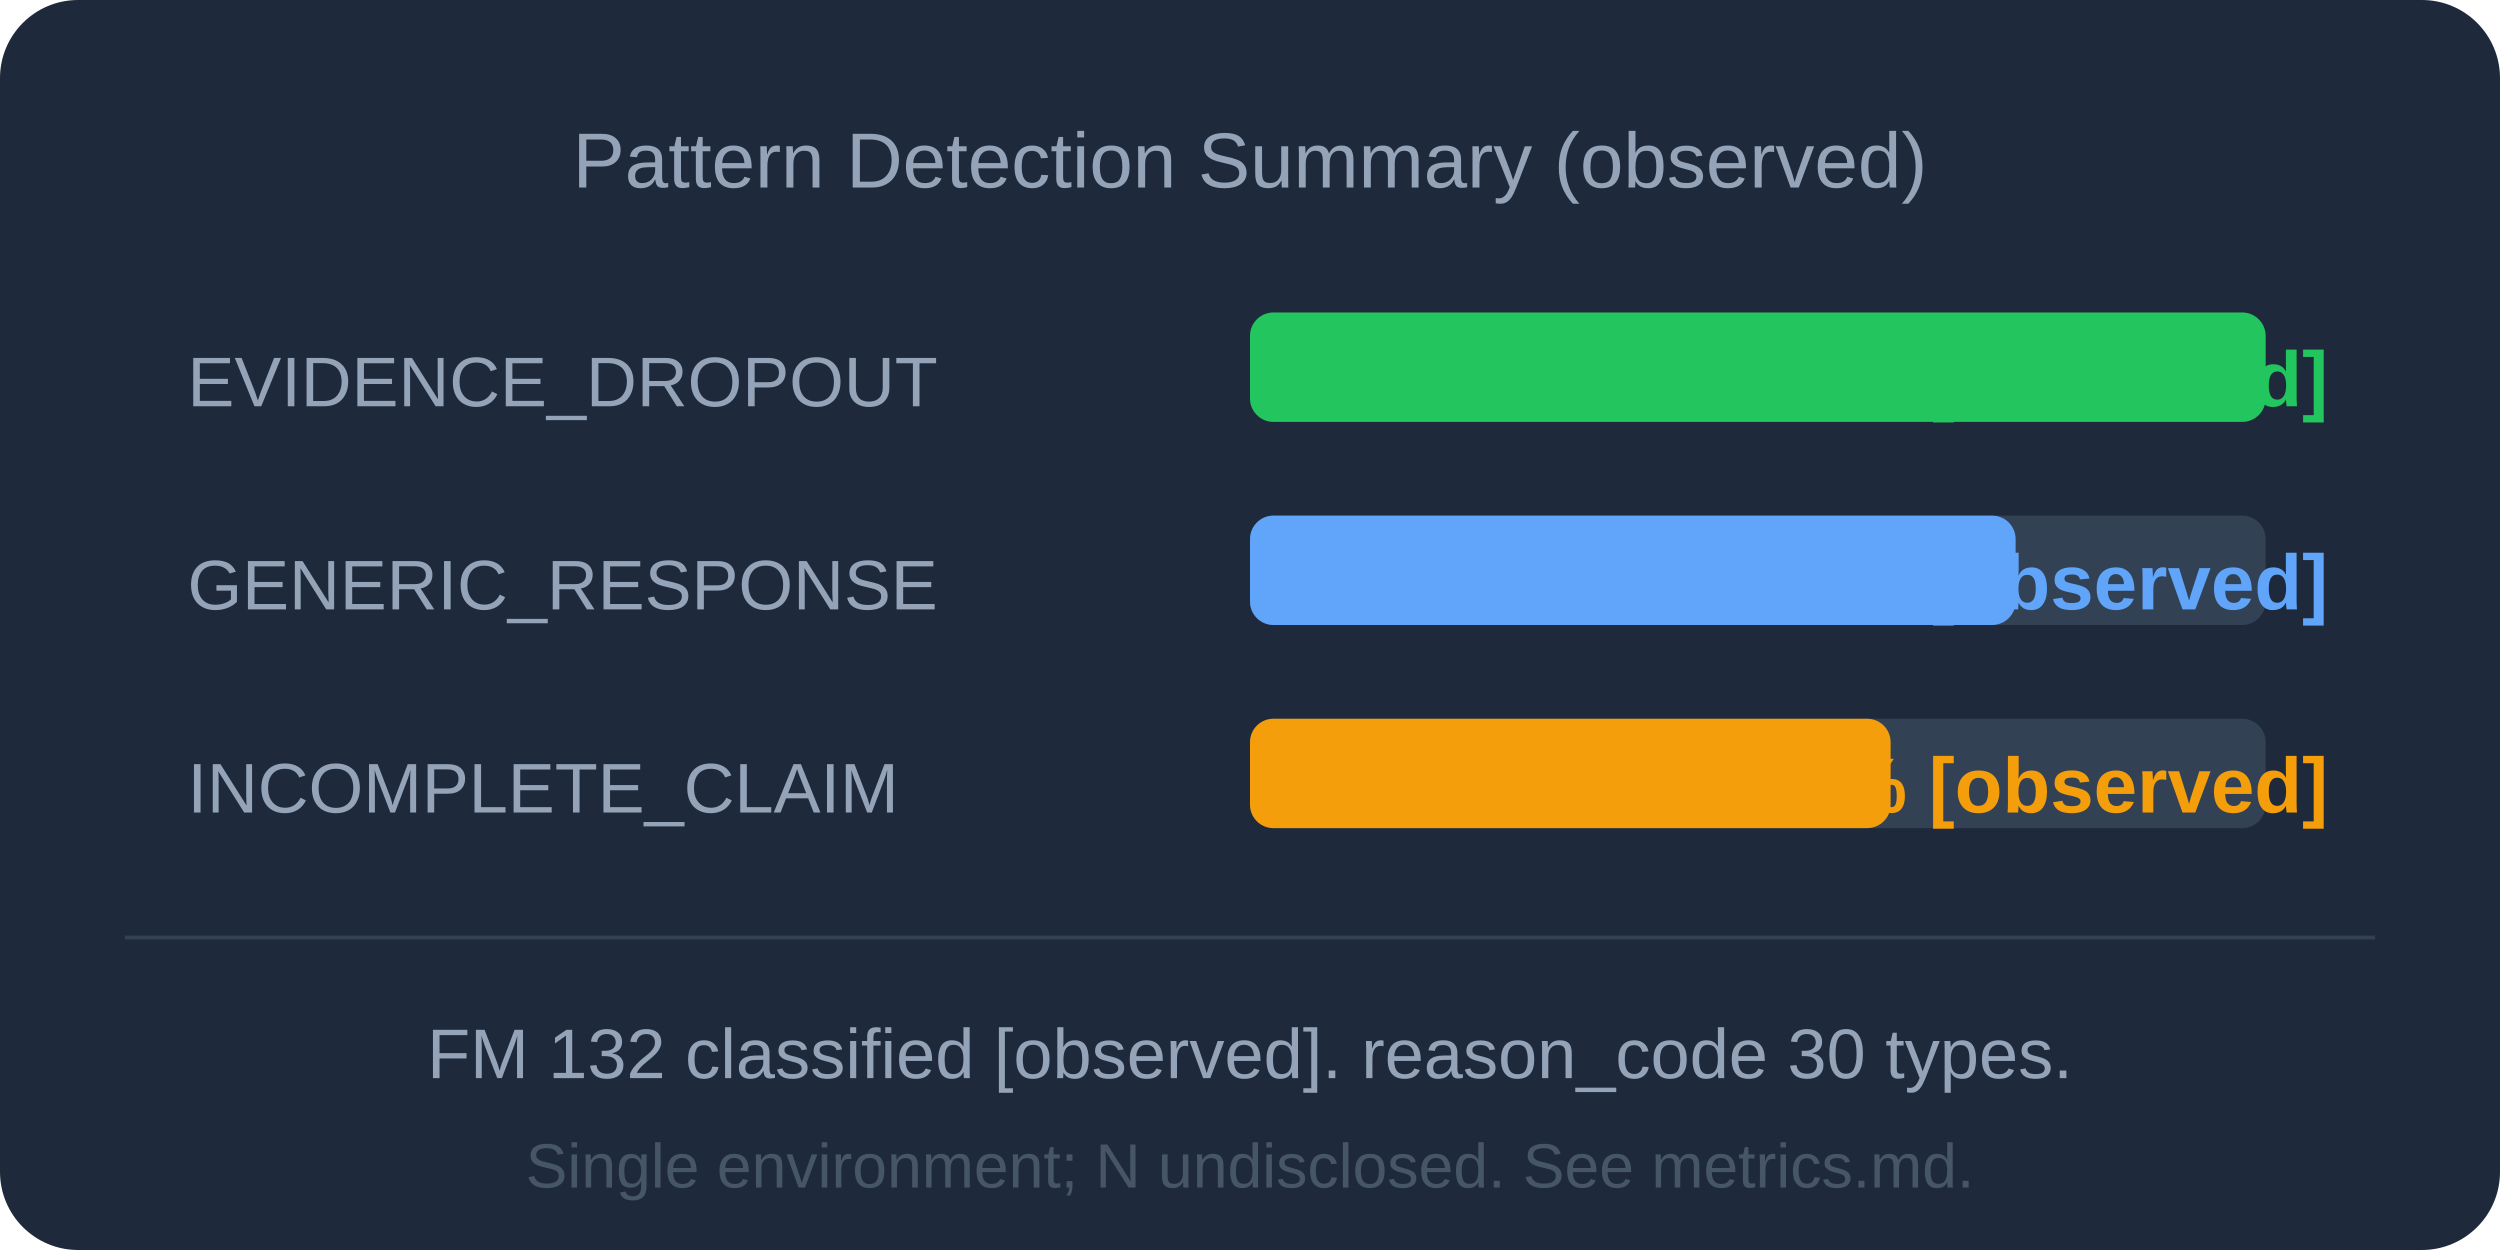
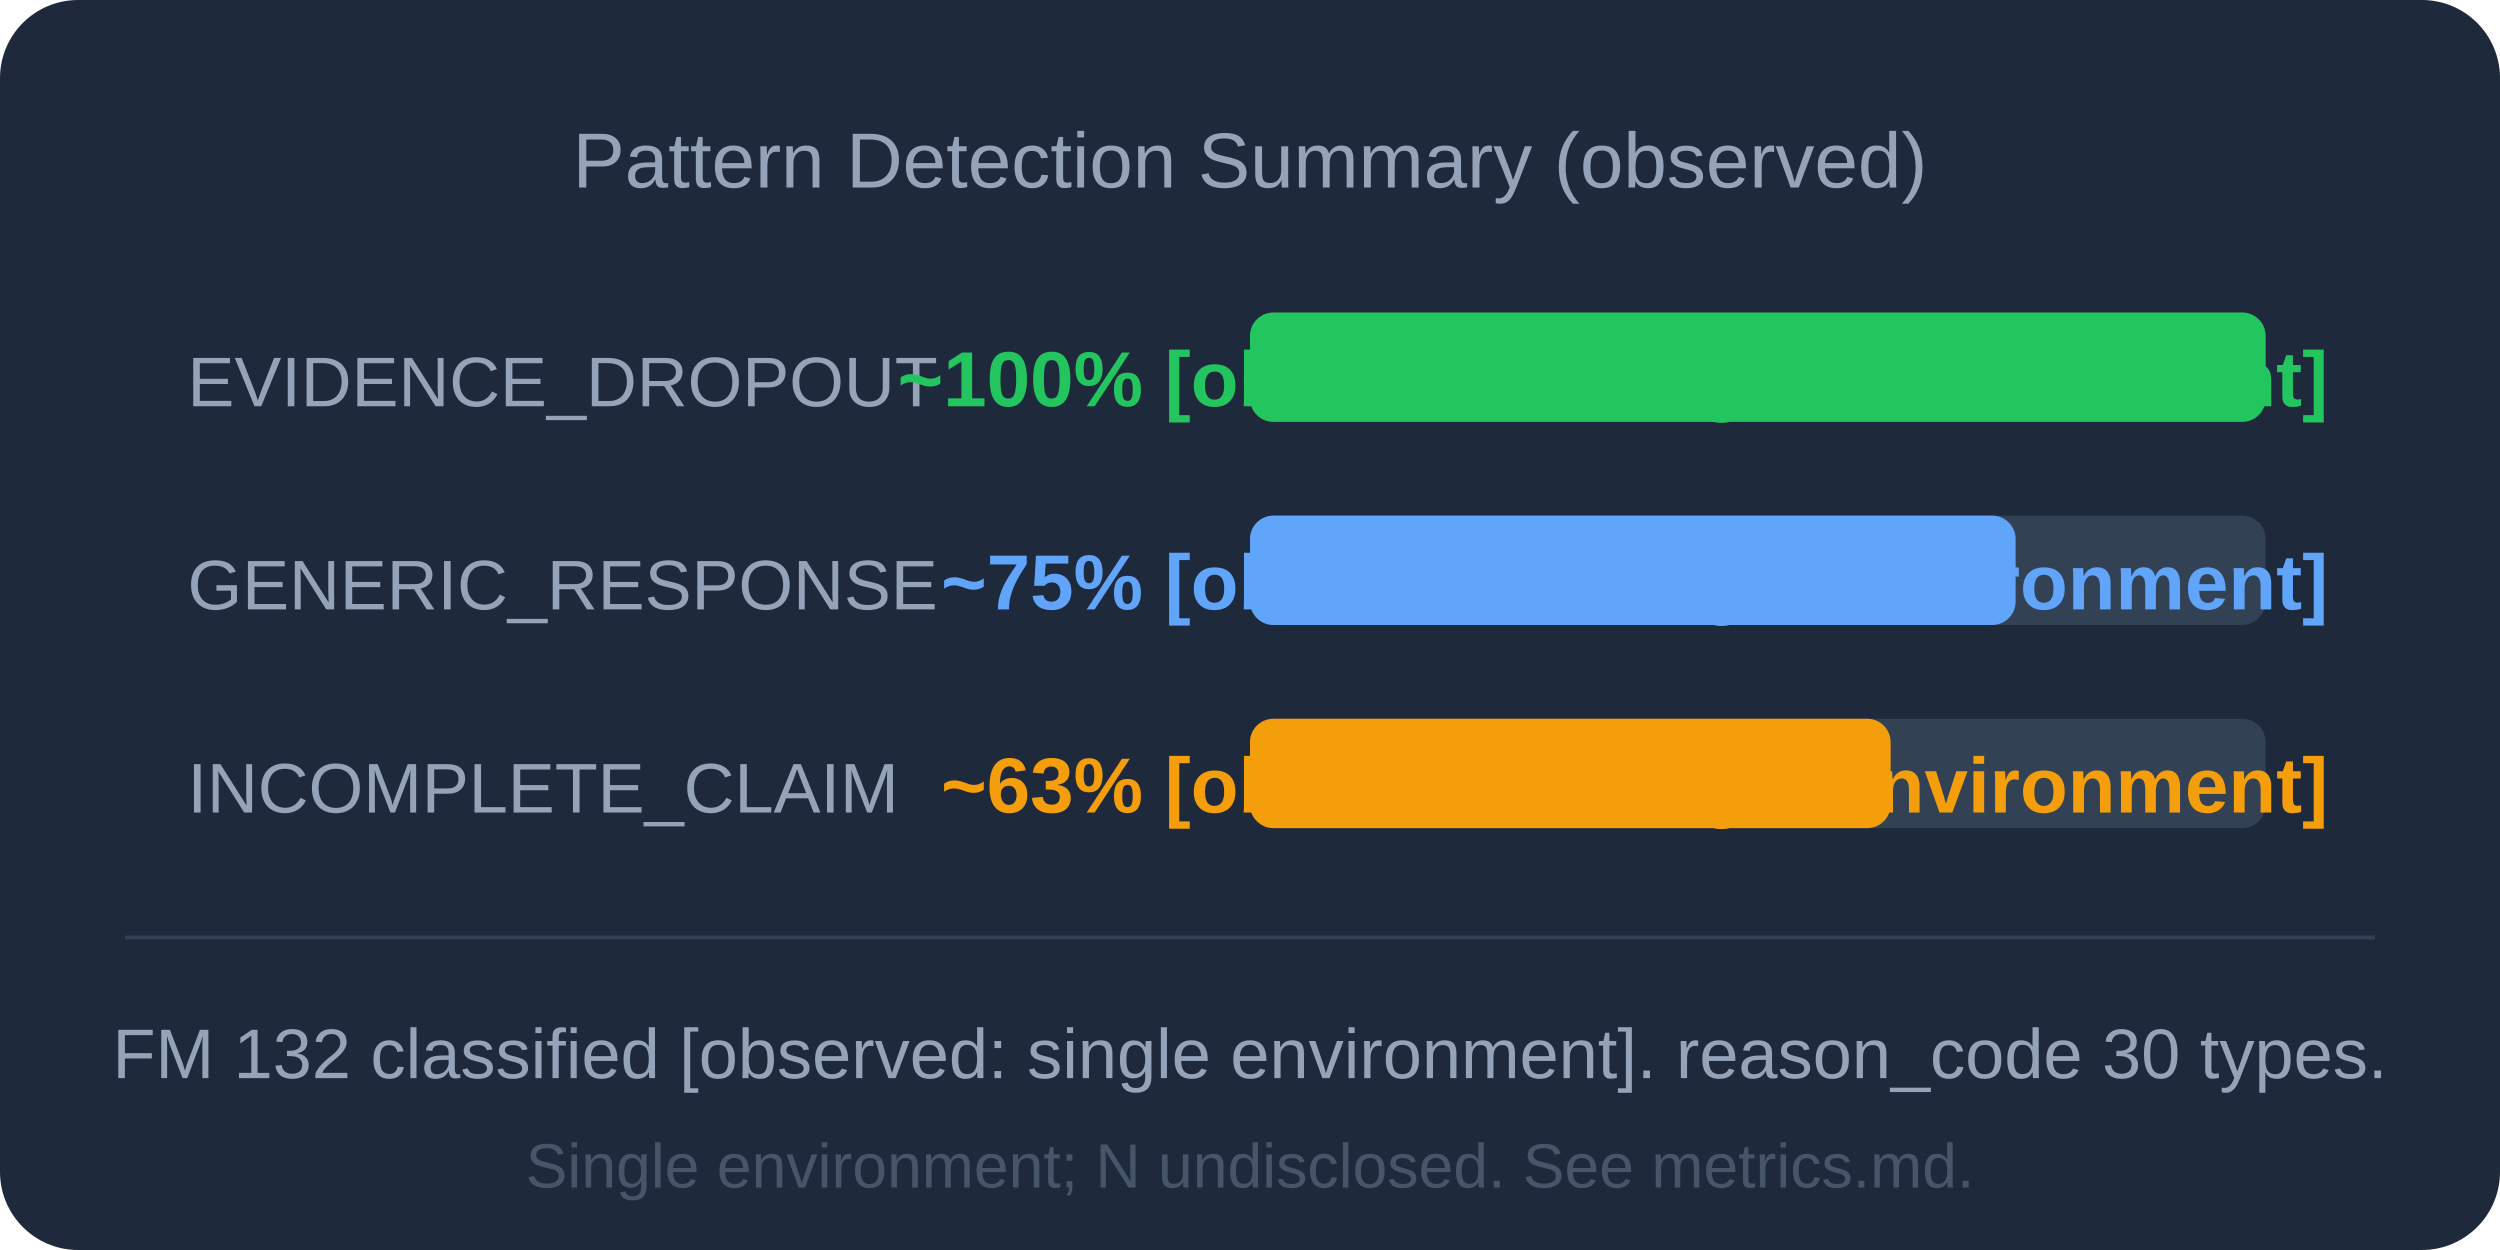
<svg xmlns="http://www.w3.org/2000/svg" viewBox="0 0 320 160" font-family="Segoe UI, Arial, sans-serif">
  <rect width="320" height="160" fill="#1e293b" rx="10" />
  <text x="160" y="24" text-anchor="middle" fill="#94a3b8" font-size="10">Pattern Detection Summary (observed)</text>
  <text x="24" y="52" fill="#94a3b8" font-size="9">EVIDENCE_DROPOUT</text>
  <rect x="160" y="40" width="130" height="14" fill="#334155" rx="3" />
  <rect x="160" y="40" width="130" height="14" fill="#22c55e" rx="3" />
-   <text x="298" y="52" text-anchor="end" fill="#22c55e" font-size="10" font-weight="600">~100% [observed]</text>
+   <text x="298" y="52" text-anchor="end" fill="#22c55e" font-size="10" font-weight="600">~100% [observed: single environment]</text>
  <text x="24" y="78" fill="#94a3b8" font-size="9">GENERIC_RESPONSE</text>
  <rect x="160" y="66" width="130" height="14" fill="#334155" rx="3" />
  <rect x="160" y="66" width="98" height="14" fill="#60a5fa" rx="3" />
-   <text x="298" y="78" text-anchor="end" fill="#60a5fa" font-size="10" font-weight="600">~75% [observed]</text>
+   <text x="298" y="78" text-anchor="end" fill="#60a5fa" font-size="10" font-weight="600">~75% [observed: single environment]</text>
  <text x="24" y="104" fill="#94a3b8" font-size="9">INCOMPLETE_CLAIM</text>
  <rect x="160" y="92" width="130" height="14" fill="#334155" rx="3" />
  <rect x="160" y="92" width="82" height="14" fill="#f59e0b" rx="3" />
-   <text x="298" y="104" text-anchor="end" fill="#f59e0b" font-size="10" font-weight="600">~63% [observed]</text>
+   <text x="298" y="104" text-anchor="end" fill="#f59e0b" font-size="10" font-weight="600">~63% [observed: single environment]</text>
  <line x1="16" y1="120" x2="304" y2="120" stroke="#334155" stroke-width="0.5" />
-   <text x="160" y="138" text-anchor="middle" fill="#94a3b8" font-size="9">FM 132 classified [observed]. reason_code 30 types.</text>
+   <text x="160" y="138" text-anchor="middle" fill="#94a3b8" font-size="9">FM 132 classified [observed: single environment]. reason_code 30 types.</text>
  <text x="160" y="152" text-anchor="middle" fill="#475569" font-size="8">Single environment; N undisclosed. See metrics.md.</text>
</svg>
